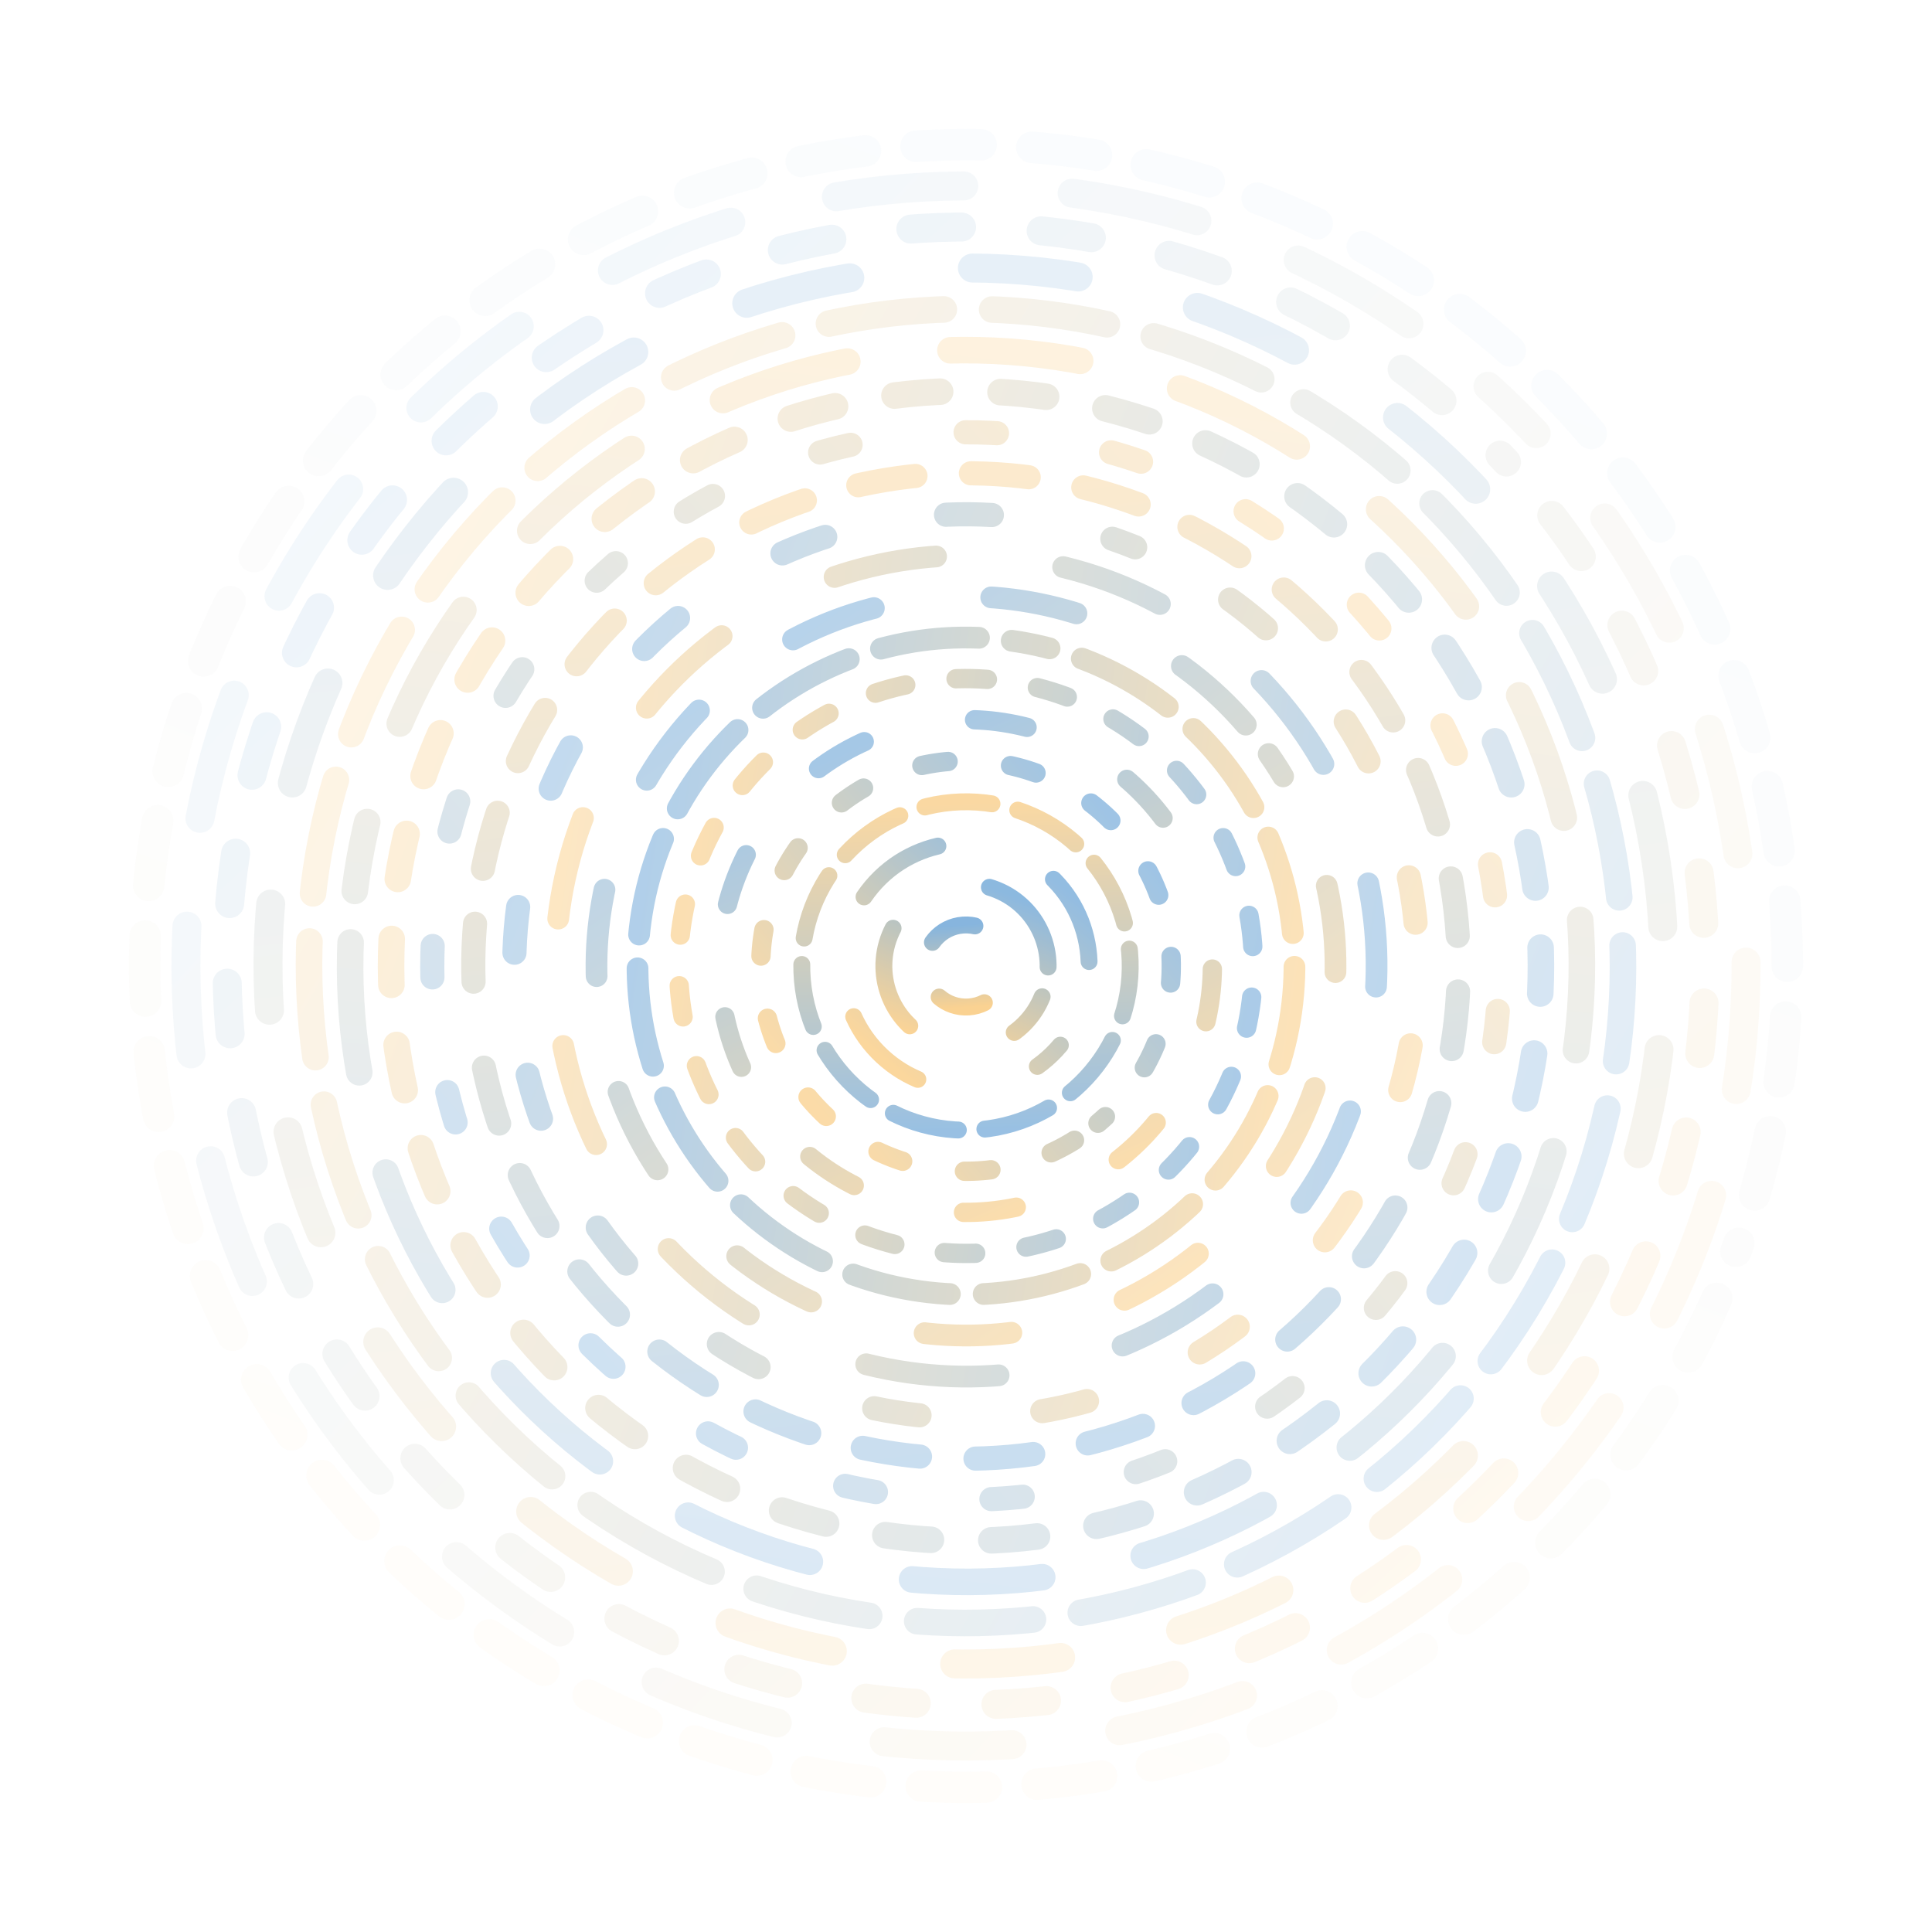
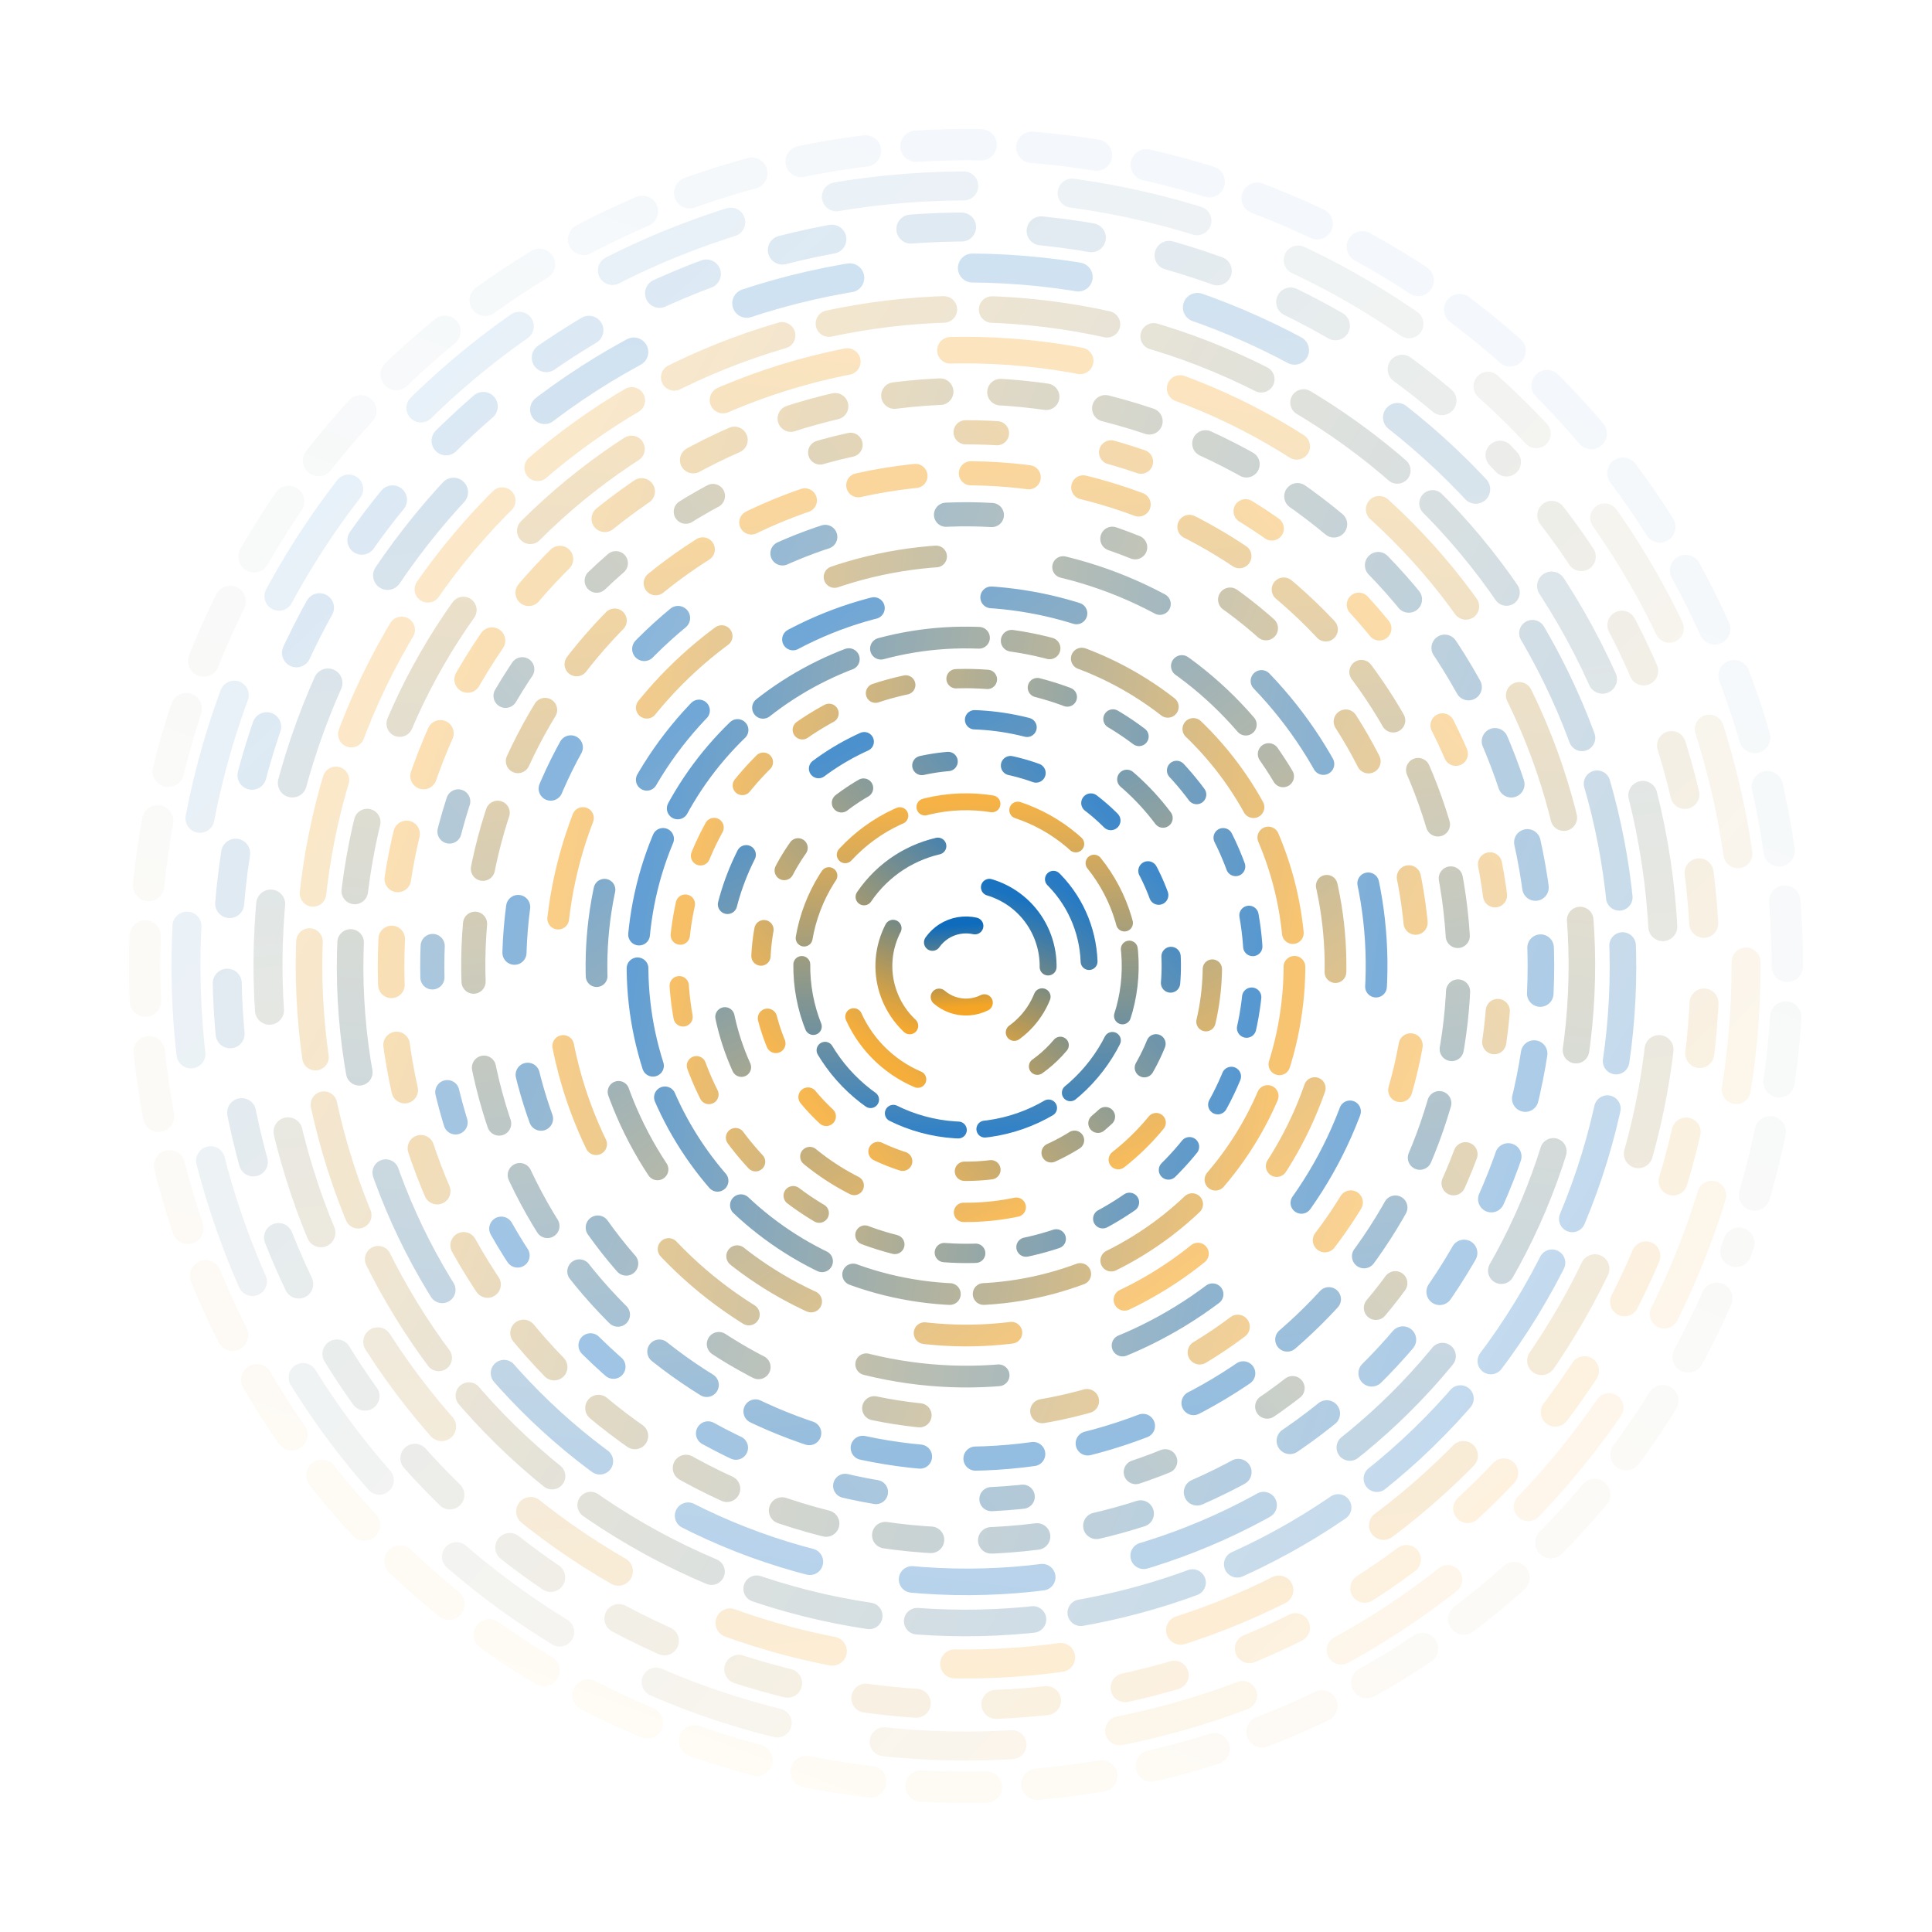
- <svg xmlns="http://www.w3.org/2000/svg" version="1.1" viewBox="0 0 800 800" opacity="0.5">
+ <svg xmlns="http://www.w3.org/2000/svg" version="1.1" viewBox="0 0 800 800" opacity="1">
  <defs>
    <linearGradient x1="50%" y1="0%" x2="50%" y2="100%" id="vvvortex-grad">
      <stop stop-color="#0f6cbd" stop-opacity="1" offset="0%" />
      <stop stop-color="#f5a525" stop-opacity="1" offset="100%" />
    </linearGradient>
  </defs>
  <g stroke="url(#vvvortex-grad)" fill="none" stroke-linecap="round">
    <circle r="340" cx="400" cy="400" stroke-width="13" stroke-dasharray="27 21" stroke-dashoffset="25" transform="rotate(20, 400, 400)" opacity="0.05" />
    <circle r="323" cx="400" cy="400" stroke-width="12" stroke-dasharray="53 45" stroke-dashoffset="25" transform="rotate(312, 400, 400)" opacity="0.10" />
    <circle r="306" cx="400" cy="400" stroke-width="12" stroke-dasharray="21 33" stroke-dashoffset="25" transform="rotate(317, 400, 400)" opacity="0.15" />
    <circle r="289" cx="400" cy="400" stroke-width="12" stroke-dasharray="44 51" stroke-dashoffset="25" transform="rotate(353, 400, 400)" opacity="0.20" />
    <circle r="272" cx="400" cy="400" stroke-width="11" stroke-dasharray="48 20" stroke-dashoffset="25" transform="rotate(120, 400, 400)" opacity="0.25" />
    <circle r="255" cx="400" cy="400" stroke-width="11" stroke-dasharray="54 43" stroke-dashoffset="25" transform="rotate(187, 400, 400)" opacity="0.30" />
    <circle r="238" cx="400" cy="400" stroke-width="11" stroke-dasharray="19 25" stroke-dashoffset="25" transform="rotate(110, 400, 400)" opacity="0.35" />
    <circle r="221" cx="400" cy="400" stroke-width="10" stroke-dasharray="13 48" stroke-dashoffset="25" transform="rotate(229, 400, 400)" opacity="0.40" />
    <circle r="204" cx="400" cy="400" stroke-width="10" stroke-dasharray="24 23" stroke-dashoffset="25" transform="rotate(172, 400, 400)" opacity="0.45" />
    <circle r="187" cx="400" cy="400" stroke-width="10" stroke-dasharray="19 51" stroke-dashoffset="25" transform="rotate(292, 400, 400)" opacity="0.50" />
    <circle r="170" cx="400" cy="400" stroke-width="9" stroke-dasharray="43 53" stroke-dashoffset="25" transform="rotate(98, 400, 400)" opacity="0.55" />
    <circle r="153" cx="400" cy="400" stroke-width="9" stroke-dasharray="36 49" stroke-dashoffset="25" transform="rotate(325, 400, 400)" opacity="0.60" />
    <circle r="136" cx="400" cy="400" stroke-width="9" stroke-dasharray="41 14" stroke-dashoffset="25" transform="rotate(278, 400, 400)" opacity="0.65" />
    <circle r="119" cx="400" cy="400" stroke-width="8" stroke-dasharray="13 21" stroke-dashoffset="25" transform="rotate(100, 400, 400)" opacity="0.70" />
    <circle r="102" cx="400" cy="400" stroke-width="8" stroke-dasharray="22 47" stroke-dashoffset="25" transform="rotate(336, 400, 400)" opacity="0.75" />
    <circle r="85" cx="400" cy="400" stroke-width="8" stroke-dasharray="11 26" stroke-dashoffset="25" transform="rotate(50, 400, 400)" opacity="0.80" />
    <circle r="68" cx="400" cy="400" stroke-width="7" stroke-dasharray="28 11" stroke-dashoffset="25" transform="rotate(178, 400, 400)" opacity="0.85" />
    <circle r="51" cx="400" cy="400" stroke-width="7" stroke-dasharray="38 52" stroke-dashoffset="25" transform="rotate(40, 400, 400)" opacity="0.90" />
    <circle r="34" cx="400" cy="400" stroke-width="7" stroke-dasharray="44 47" stroke-dashoffset="25" transform="rotate(22, 400, 400)" opacity="0.95" />
    <circle r="17" cx="400" cy="400" stroke-width="7" stroke-dasharray="20 25" stroke-dashoffset="25" transform="rotate(356, 400, 400)" opacity="1.00" />
  </g>
</svg>
